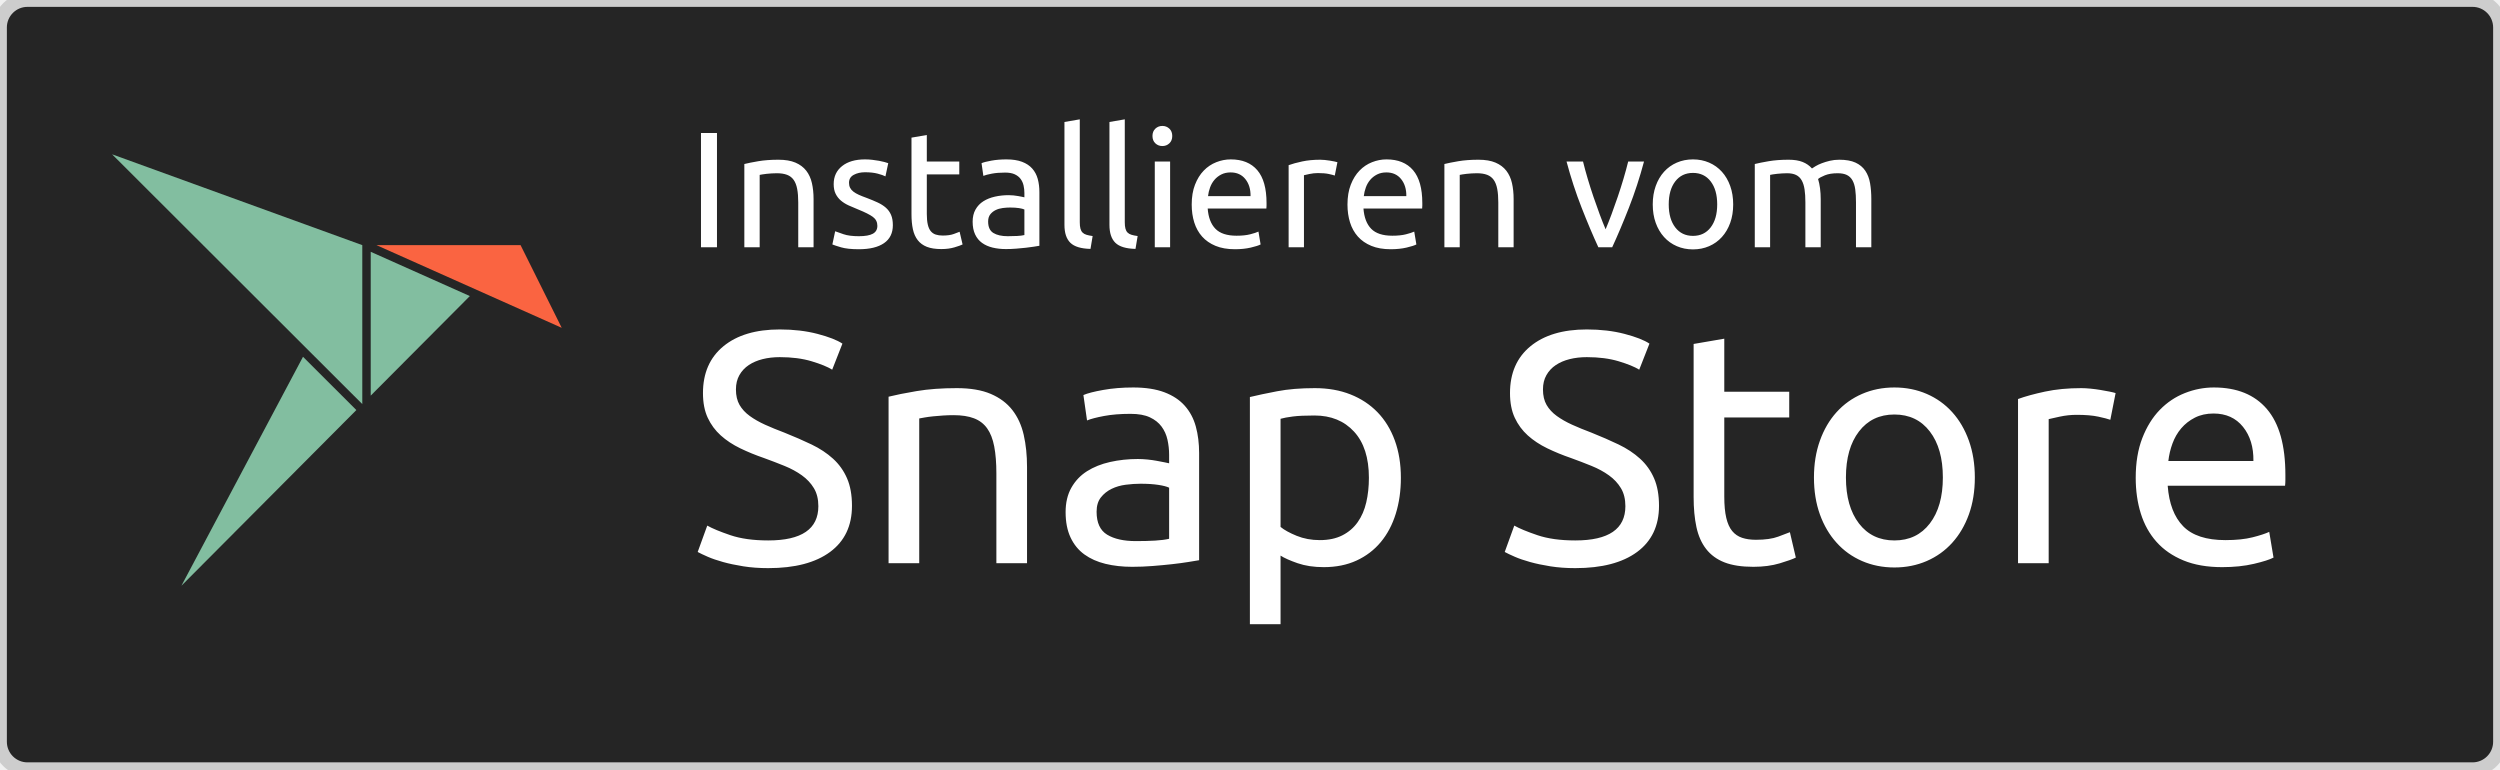
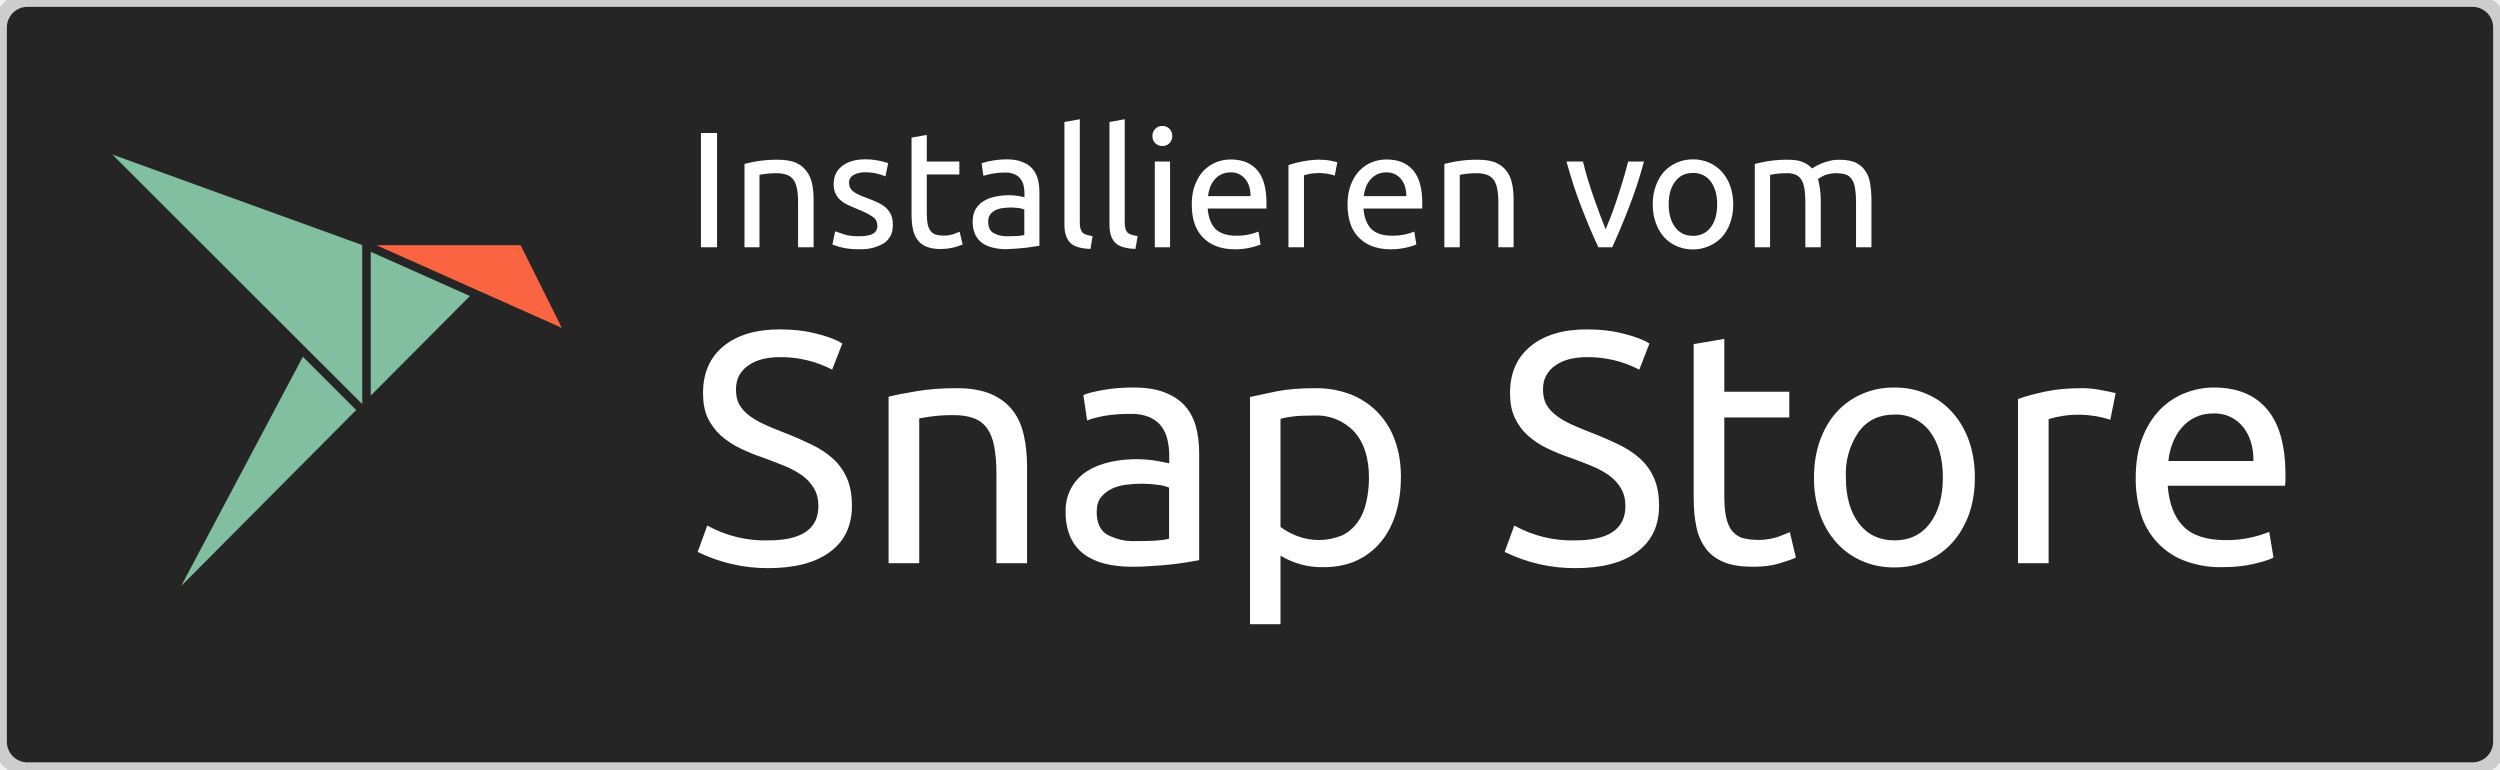
- <svg xmlns="http://www.w3.org/2000/svg" width="182px" height="56px" viewBox="0 0 182 56" version="1.1">
-   <g id="[DE]-snap-store-black-uneditable" stroke="none" stroke-width="1" fill="none" fill-rule="evenodd">
-     <rect id="Rectangle-path" stroke="#CDCDCD" fill="#252525" x="0" y="0" width="182" height="56" rx="2" />
-     <g id="logo" transform="translate(8, 11)" fill-rule="nonzero">
-       <path d="M18.988,17.802 L18.988,7.331 L26.205,10.553 L18.988,17.802 Z M5.208,31.641 L14.059,14.974 L17.942,18.852 L5.208,31.641 Z M0.16,0.233 L18.375,6.846 L18.375,18.417 L0.16,0.233 Z" id="body" fill="#82BEA0" />
-       <polygon id="head" fill="#FA6441" points="29.897 6.845 19.406 6.845 32.894 12.866" />
+ <svg xmlns="http://www.w3.org/2000/svg" width="182" height="56">
+   <g fill="none" fill-rule="evenodd">
+     <rect stroke="#CDCDCD" fill="#252525" width="182" height="56" rx="2" />
+     <g fill-rule="nonzero">
+       <path d="M26.99 28.8V18.33l7.22 3.22-7.22 7.25zM13.2 42.64l8.85-16.67 3.88 3.88-12.73 12.8zm-5.05-31.4l18.22 6.6v11.58L8.16 11.23z" fill="#82BEA0" />
+       <path fill="#FA6441" d="M37.9 17.85H27.4l13.5 6.02z" />
    </g>
-     <path d="M51.032,9.684 L52.196,9.684 L52.196,18 L51.032,18 L51.032,9.684 Z M54.188,11.94 C54.444,11.876 54.784,11.808 55.208,11.736 C55.632,11.664 56.12,11.628 56.672,11.628 C57.168,11.628 57.58,11.698 57.908,11.838 C58.236,11.978 58.498,12.174 58.694,12.426 C58.89,12.678 59.028,12.98 59.108,13.332 C59.188,13.684 59.228,14.072 59.228,14.496 L59.228,18 L58.112,18 L58.112,14.736 C58.112,14.352 58.086,14.024 58.034,13.752 C57.982,13.48 57.896,13.26 57.776,13.092 C57.656,12.924 57.496,12.802 57.296,12.726 C57.096,12.65 56.848,12.612 56.552,12.612 C56.432,12.612 56.308,12.616 56.18,12.624 C56.052,12.632 55.93,12.642 55.814,12.654 C55.698,12.666 55.594,12.68 55.502,12.696 C55.41,12.712 55.344,12.724 55.304,12.732 L55.304,18 L54.188,18 L54.188,11.94 Z M62.528,17.196 C62.984,17.196 63.322,17.136 63.542,17.016 C63.762,16.896 63.872,16.704 63.872,16.44 C63.872,16.168 63.764,15.952 63.548,15.792 C63.332,15.632 62.976,15.452 62.48,15.252 C62.24,15.156 62.01,15.058 61.79,14.958 C61.57,14.858 61.38,14.74 61.22,14.604 C61.06,14.468 60.932,14.304 60.836,14.112 C60.74,13.92 60.692,13.684 60.692,13.404 C60.692,12.852 60.896,12.414 61.304,12.09 C61.712,11.766 62.268,11.604 62.972,11.604 C63.148,11.604 63.324,11.614 63.5,11.634 C63.676,11.654 63.84,11.678 63.992,11.706 C64.144,11.734 64.278,11.764 64.394,11.796 C64.51,11.828 64.6,11.856 64.664,11.88 L64.46,12.84 C64.34,12.776 64.152,12.71 63.896,12.642 C63.64,12.574 63.332,12.54 62.972,12.54 C62.66,12.54 62.388,12.602 62.156,12.726 C61.924,12.85 61.808,13.044 61.808,13.308 C61.808,13.444 61.834,13.564 61.886,13.668 C61.938,13.772 62.018,13.866 62.126,13.95 C62.234,14.034 62.368,14.112 62.528,14.184 C62.688,14.256 62.88,14.332 63.104,14.412 C63.4,14.524 63.664,14.634 63.896,14.742 C64.128,14.85 64.326,14.976 64.49,15.12 C64.654,15.264 64.78,15.438 64.868,15.642 C64.956,15.846 65,16.096 65,16.392 C65,16.968 64.786,17.404 64.358,17.7 C63.93,17.996 63.32,18.144 62.528,18.144 C61.976,18.144 61.544,18.098 61.232,18.006 C60.92,17.914 60.708,17.844 60.596,17.796 L60.8,16.836 C60.928,16.884 61.132,16.956 61.412,17.052 C61.692,17.148 62.064,17.196 62.528,17.196 Z M67.472,11.76 L69.836,11.76 L69.836,12.696 L67.472,12.696 L67.472,15.576 C67.472,15.888 67.496,16.146 67.544,16.35 C67.592,16.554 67.664,16.714 67.76,16.83 C67.856,16.946 67.976,17.028 68.12,17.076 C68.264,17.124 68.432,17.148 68.624,17.148 C68.96,17.148 69.23,17.11 69.434,17.034 C69.638,16.958 69.78,16.904 69.86,16.872 L70.076,17.796 C69.964,17.852 69.768,17.922 69.488,18.006 C69.208,18.09 68.888,18.132 68.528,18.132 C68.104,18.132 67.754,18.078 67.478,17.97 C67.202,17.862 66.98,17.7 66.812,17.484 C66.644,17.268 66.526,17.002 66.458,16.686 C66.39,16.37 66.356,16.004 66.356,15.588 L66.356,10.02 L67.472,9.828 L67.472,11.76 Z M73.364,17.196 C73.628,17.196 73.862,17.19 74.066,17.178 C74.27,17.166 74.44,17.144 74.576,17.112 L74.576,15.252 C74.496,15.212 74.366,15.178 74.186,15.15 C74.006,15.122 73.788,15.108 73.532,15.108 C73.364,15.108 73.186,15.12 72.998,15.144 C72.81,15.168 72.638,15.218 72.482,15.294 C72.326,15.37 72.196,15.474 72.092,15.606 C71.988,15.738 71.936,15.912 71.936,16.128 C71.936,16.528 72.064,16.806 72.32,16.962 C72.576,17.118 72.924,17.196 73.364,17.196 Z M73.268,11.604 C73.716,11.604 74.094,11.662 74.402,11.778 C74.71,11.894 74.958,12.058 75.146,12.27 C75.334,12.482 75.468,12.734 75.548,13.026 C75.628,13.318 75.668,13.64 75.668,13.992 L75.668,17.892 C75.572,17.908 75.438,17.93 75.266,17.958 C75.094,17.986 74.9,18.012 74.684,18.036 C74.468,18.06 74.234,18.082 73.982,18.102 C73.73,18.122 73.48,18.132 73.232,18.132 C72.88,18.132 72.556,18.096 72.26,18.024 C71.964,17.952 71.708,17.838 71.492,17.682 C71.276,17.526 71.108,17.32 70.988,17.064 C70.868,16.808 70.808,16.5 70.808,16.14 C70.808,15.796 70.878,15.5 71.018,15.252 C71.158,15.004 71.348,14.804 71.588,14.652 C71.828,14.5 72.108,14.388 72.428,14.316 C72.748,14.244 73.084,14.208 73.436,14.208 C73.548,14.208 73.664,14.214 73.784,14.226 C73.904,14.238 74.018,14.254 74.126,14.274 C74.234,14.294 74.328,14.312 74.408,14.328 C74.488,14.344 74.544,14.356 74.576,14.364 L74.576,14.052 C74.576,13.868 74.556,13.686 74.516,13.506 C74.476,13.326 74.404,13.166 74.3,13.026 C74.196,12.886 74.054,12.774 73.874,12.69 C73.694,12.606 73.46,12.564 73.172,12.564 C72.804,12.564 72.482,12.59 72.206,12.642 C71.93,12.694 71.724,12.748 71.588,12.804 L71.456,11.88 C71.6,11.816 71.84,11.754 72.176,11.694 C72.512,11.634 72.876,11.604 73.268,11.604 Z M79.388,18.12 C78.7,18.104 78.212,17.956 77.924,17.676 C77.636,17.396 77.492,16.96 77.492,16.368 L77.492,8.88 L78.608,8.688 L78.608,16.188 C78.608,16.372 78.624,16.524 78.656,16.644 C78.688,16.764 78.74,16.86 78.812,16.932 C78.884,17.004 78.98,17.058 79.1,17.094 C79.22,17.13 79.368,17.16 79.544,17.184 L79.388,18.12 Z M82.664,18.12 C81.976,18.104 81.488,17.956 81.2,17.676 C80.912,17.396 80.768,16.96 80.768,16.368 L80.768,8.88 L81.884,8.688 L81.884,16.188 C81.884,16.372 81.9,16.524 81.932,16.644 C81.964,16.764 82.016,16.86 82.088,16.932 C82.16,17.004 82.256,17.058 82.376,17.094 C82.496,17.13 82.644,17.16 82.82,17.184 L82.664,18.12 Z M85.184,18 L84.068,18 L84.068,11.76 L85.184,11.76 L85.184,18 Z M84.62,10.632 C84.42,10.632 84.25,10.566 84.11,10.434 C83.97,10.302 83.9,10.124 83.9,9.9 C83.9,9.676 83.97,9.498 84.11,9.366 C84.25,9.234 84.42,9.168 84.62,9.168 C84.82,9.168 84.99,9.234 85.13,9.366 C85.27,9.498 85.34,9.676 85.34,9.9 C85.34,10.124 85.27,10.302 85.13,10.434 C84.99,10.566 84.82,10.632 84.62,10.632 Z M86.756,14.892 C86.756,14.34 86.836,13.858 86.996,13.446 C87.156,13.034 87.368,12.692 87.632,12.42 C87.896,12.148 88.2,11.944 88.544,11.808 C88.888,11.672 89.24,11.604 89.6,11.604 C90.44,11.604 91.084,11.866 91.532,12.39 C91.98,12.914 92.204,13.712 92.204,14.784 L92.204,14.97 C92.204,15.046 92.2,15.116 92.192,15.18 L87.92,15.18 C87.968,15.828 88.156,16.32 88.484,16.656 C88.812,16.992 89.324,17.16 90.02,17.16 C90.412,17.16 90.742,17.126 91.01,17.058 C91.278,16.99 91.48,16.924 91.616,16.86 L91.772,17.796 C91.636,17.868 91.398,17.944 91.058,18.024 C90.718,18.104 90.332,18.144 89.9,18.144 C89.356,18.144 88.886,18.062 88.49,17.898 C88.094,17.734 87.768,17.508 87.512,17.22 C87.256,16.932 87.066,16.59 86.942,16.194 C86.818,15.798 86.756,15.364 86.756,14.892 Z M91.04,14.28 C91.048,13.776 90.922,13.362 90.662,13.038 C90.402,12.714 90.044,12.552 89.588,12.552 C89.332,12.552 89.106,12.602 88.91,12.702 C88.714,12.802 88.548,12.932 88.412,13.092 C88.276,13.252 88.17,13.436 88.094,13.644 C88.018,13.852 87.968,14.064 87.944,14.28 L91.04,14.28 Z M96.116,11.628 C96.212,11.628 96.322,11.634 96.446,11.646 C96.57,11.658 96.692,11.674 96.812,11.694 C96.932,11.714 97.042,11.734 97.142,11.754 C97.242,11.774 97.316,11.792 97.364,11.808 L97.172,12.78 C97.084,12.748 96.938,12.71 96.734,12.666 C96.53,12.622 96.268,12.6 95.948,12.6 C95.74,12.6 95.534,12.622 95.33,12.666 C95.126,12.71 94.992,12.74 94.928,12.756 L94.928,18 L93.812,18 L93.812,12.024 C94.076,11.928 94.404,11.838 94.796,11.754 C95.188,11.67 95.628,11.628 96.116,11.628 Z M98.096,14.892 C98.096,14.34 98.176,13.858 98.336,13.446 C98.496,13.034 98.708,12.692 98.972,12.42 C99.236,12.148 99.54,11.944 99.884,11.808 C100.228,11.672 100.58,11.604 100.94,11.604 C101.78,11.604 102.424,11.866 102.872,12.39 C103.32,12.914 103.544,13.712 103.544,14.784 L103.544,14.97 C103.544,15.046 103.54,15.116 103.532,15.18 L99.26,15.18 C99.308,15.828 99.496,16.32 99.824,16.656 C100.152,16.992 100.664,17.16 101.36,17.16 C101.752,17.16 102.082,17.126 102.35,17.058 C102.618,16.99 102.82,16.924 102.956,16.86 L103.112,17.796 C102.976,17.868 102.738,17.944 102.398,18.024 C102.058,18.104 101.672,18.144 101.24,18.144 C100.696,18.144 100.226,18.062 99.83,17.898 C99.434,17.734 99.108,17.508 98.852,17.22 C98.596,16.932 98.406,16.59 98.282,16.194 C98.158,15.798 98.096,15.364 98.096,14.892 Z M102.38,14.28 C102.388,13.776 102.262,13.362 102.002,13.038 C101.742,12.714 101.384,12.552 100.928,12.552 C100.672,12.552 100.446,12.602 100.25,12.702 C100.054,12.802 99.888,12.932 99.752,13.092 C99.616,13.252 99.51,13.436 99.434,13.644 C99.358,13.852 99.308,14.064 99.284,14.28 L102.38,14.28 Z M105.152,11.94 C105.408,11.876 105.748,11.808 106.172,11.736 C106.596,11.664 107.084,11.628 107.636,11.628 C108.132,11.628 108.544,11.698 108.872,11.838 C109.2,11.978 109.462,12.174 109.658,12.426 C109.854,12.678 109.992,12.98 110.072,13.332 C110.152,13.684 110.192,14.072 110.192,14.496 L110.192,18 L109.076,18 L109.076,14.736 C109.076,14.352 109.05,14.024 108.998,13.752 C108.946,13.48 108.86,13.26 108.74,13.092 C108.62,12.924 108.46,12.802 108.26,12.726 C108.06,12.65 107.812,12.612 107.516,12.612 C107.396,12.612 107.272,12.616 107.144,12.624 C107.016,12.632 106.894,12.642 106.778,12.654 C106.662,12.666 106.558,12.68 106.466,12.696 C106.374,12.712 106.308,12.724 106.268,12.732 L106.268,18 L105.152,18 L105.152,11.94 Z M119.684,11.76 C119.372,12.928 119.006,14.048 118.586,15.12 C118.166,16.192 117.76,17.152 117.368,18 L116.36,18 C115.968,17.152 115.562,16.192 115.142,15.12 C114.722,14.048 114.356,12.928 114.044,11.76 L115.244,11.76 C115.34,12.152 115.454,12.57 115.586,13.014 C115.718,13.458 115.858,13.898 116.006,14.334 C116.154,14.77 116.304,15.192 116.456,15.6 C116.608,16.008 116.752,16.372 116.888,16.692 C117.024,16.372 117.168,16.008 117.32,15.6 C117.472,15.192 117.622,14.77 117.77,14.334 C117.918,13.898 118.058,13.458 118.19,13.014 C118.322,12.57 118.436,12.152 118.532,11.76 L119.684,11.76 Z M126.176,14.88 C126.176,15.376 126.104,15.824 125.96,16.224 C125.816,16.624 125.614,16.968 125.354,17.256 C125.094,17.544 124.784,17.766 124.424,17.922 C124.064,18.078 123.672,18.156 123.248,18.156 C122.824,18.156 122.432,18.078 122.072,17.922 C121.712,17.766 121.402,17.544 121.142,17.256 C120.882,16.968 120.68,16.624 120.536,16.224 C120.392,15.824 120.32,15.376 120.32,14.88 C120.32,14.392 120.392,13.946 120.536,13.542 C120.68,13.138 120.882,12.792 121.142,12.504 C121.402,12.216 121.712,11.994 122.072,11.838 C122.432,11.682 122.824,11.604 123.248,11.604 C123.672,11.604 124.064,11.682 124.424,11.838 C124.784,11.994 125.094,12.216 125.354,12.504 C125.614,12.792 125.816,13.138 125.96,13.542 C126.104,13.946 126.176,14.392 126.176,14.88 Z M125.012,14.88 C125.012,14.176 124.854,13.618 124.538,13.206 C124.222,12.794 123.792,12.588 123.248,12.588 C122.704,12.588 122.274,12.794 121.958,13.206 C121.642,13.618 121.484,14.176 121.484,14.88 C121.484,15.584 121.642,16.142 121.958,16.554 C122.274,16.966 122.704,17.172 123.248,17.172 C123.792,17.172 124.222,16.966 124.538,16.554 C124.854,16.142 125.012,15.584 125.012,14.88 Z M127.748,11.94 C128.004,11.876 128.342,11.808 128.762,11.736 C129.182,11.664 129.668,11.628 130.22,11.628 C130.62,11.628 130.956,11.682 131.228,11.79 C131.5,11.898 131.728,12.056 131.912,12.264 C131.968,12.224 132.056,12.168 132.176,12.096 C132.296,12.024 132.444,11.954 132.62,11.886 C132.796,11.818 132.992,11.758 133.208,11.706 C133.424,11.654 133.656,11.628 133.904,11.628 C134.384,11.628 134.776,11.698 135.08,11.838 C135.384,11.978 135.622,12.176 135.794,12.432 C135.966,12.688 136.082,12.992 136.142,13.344 C136.202,13.696 136.232,14.08 136.232,14.496 L136.232,18 L135.116,18 L135.116,14.736 C135.116,14.368 135.098,14.052 135.062,13.788 C135.026,13.524 134.958,13.304 134.858,13.128 C134.758,12.952 134.622,12.822 134.45,12.738 C134.278,12.654 134.056,12.612 133.784,12.612 C133.408,12.612 133.098,12.662 132.854,12.762 C132.61,12.862 132.444,12.952 132.356,13.032 C132.42,13.24 132.468,13.468 132.5,13.716 C132.532,13.964 132.548,14.224 132.548,14.496 L132.548,18 L131.432,18 L131.432,14.736 C131.432,14.368 131.412,14.052 131.372,13.788 C131.332,13.524 131.262,13.304 131.162,13.128 C131.062,12.952 130.926,12.822 130.754,12.738 C130.582,12.654 130.364,12.612 130.1,12.612 C129.988,12.612 129.868,12.616 129.74,12.624 C129.612,12.632 129.49,12.642 129.374,12.654 C129.258,12.666 129.152,12.68 129.056,12.696 C128.96,12.712 128.896,12.724 128.864,12.732 L128.864,18 L127.748,18 L127.748,11.94 Z" id="Get-it-from-the" fill="#FFFFFF" />
-     <path d="M55.928,39.344 C58.36,39.344 59.576,38.512 59.576,36.848 C59.576,36.336 59.468,35.9 59.252,35.54 C59.036,35.18 58.744,34.868 58.376,34.604 C58.008,34.34 57.588,34.112 57.116,33.92 C56.644,33.728 56.144,33.536 55.616,33.344 C55.008,33.136 54.432,32.9 53.888,32.636 C53.344,32.372 52.872,32.06 52.472,31.7 C52.072,31.34 51.756,30.912 51.524,30.416 C51.292,29.92 51.176,29.32 51.176,28.616 C51.176,27.16 51.672,26.024 52.664,25.208 C53.656,24.392 55.024,23.984 56.768,23.984 C57.776,23.984 58.692,24.092 59.516,24.308 C60.34,24.524 60.944,24.76 61.328,25.016 L60.584,26.912 C60.248,26.704 59.748,26.5 59.084,26.3 C58.42,26.1 57.648,26 56.768,26 C56.32,26 55.904,26.048 55.52,26.144 C55.136,26.24 54.8,26.384 54.512,26.576 C54.224,26.768 53.996,27.012 53.828,27.308 C53.66,27.604 53.576,27.952 53.576,28.352 C53.576,28.8 53.664,29.176 53.84,29.48 C54.016,29.784 54.264,30.052 54.584,30.284 C54.904,30.516 55.276,30.728 55.7,30.92 C56.124,31.112 56.592,31.304 57.104,31.496 C57.824,31.784 58.484,32.072 59.084,32.36 C59.684,32.648 60.204,32.992 60.644,33.392 C61.084,33.792 61.424,34.268 61.664,34.82 C61.904,35.372 62.024,36.04 62.024,36.824 C62.024,38.28 61.492,39.4 60.428,40.184 C59.364,40.968 57.864,41.36 55.928,41.36 C55.272,41.36 54.668,41.316 54.116,41.228 C53.564,41.14 53.072,41.036 52.64,40.916 C52.208,40.796 51.836,40.668 51.524,40.532 C51.212,40.396 50.968,40.28 50.792,40.184 L51.488,38.264 C51.856,38.472 52.416,38.704 53.168,38.96 C53.92,39.216 54.84,39.344 55.928,39.344 Z M64.688,28.88 C65.2,28.752 65.88,28.616 66.728,28.472 C67.576,28.328 68.552,28.256 69.656,28.256 C70.648,28.256 71.472,28.396 72.128,28.676 C72.784,28.956 73.308,29.348 73.7,29.852 C74.092,30.356 74.368,30.96 74.528,31.664 C74.688,32.368 74.768,33.144 74.768,33.992 L74.768,41 L72.536,41 L72.536,34.472 C72.536,33.704 72.484,33.048 72.38,32.504 C72.276,31.96 72.104,31.52 71.864,31.184 C71.624,30.848 71.304,30.604 70.904,30.452 C70.504,30.3 70.008,30.224 69.416,30.224 C69.176,30.224 68.928,30.232 68.672,30.248 C68.416,30.264 68.172,30.284 67.94,30.308 C67.708,30.332 67.5,30.36 67.316,30.392 C67.132,30.424 67,30.448 66.92,30.464 L66.92,41 L64.688,41 L64.688,28.88 Z M82.688,39.392 C83.216,39.392 83.684,39.38 84.092,39.356 C84.5,39.332 84.84,39.288 85.112,39.224 L85.112,35.504 C84.952,35.424 84.692,35.356 84.332,35.3 C83.972,35.244 83.536,35.216 83.024,35.216 C82.688,35.216 82.332,35.24 81.956,35.288 C81.58,35.336 81.236,35.436 80.924,35.588 C80.612,35.74 80.352,35.948 80.144,36.212 C79.936,36.476 79.832,36.824 79.832,37.256 C79.832,38.056 80.088,38.612 80.6,38.924 C81.112,39.236 81.808,39.392 82.688,39.392 Z M82.496,28.208 C83.392,28.208 84.148,28.324 84.764,28.556 C85.38,28.788 85.876,29.116 86.252,29.54 C86.628,29.964 86.896,30.468 87.056,31.052 C87.216,31.636 87.296,32.28 87.296,32.984 L87.296,40.784 C87.104,40.816 86.836,40.86 86.492,40.916 C86.148,40.972 85.76,41.024 85.328,41.072 C84.896,41.12 84.428,41.164 83.924,41.204 C83.42,41.244 82.92,41.264 82.424,41.264 C81.72,41.264 81.072,41.192 80.48,41.048 C79.888,40.904 79.376,40.676 78.944,40.364 C78.512,40.052 78.176,39.64 77.936,39.128 C77.696,38.616 77.576,38 77.576,37.28 C77.576,36.592 77.716,36 77.996,35.504 C78.276,35.008 78.656,34.608 79.136,34.304 C79.616,34 80.176,33.776 80.816,33.632 C81.456,33.488 82.128,33.416 82.832,33.416 C83.056,33.416 83.288,33.428 83.528,33.452 C83.768,33.476 83.996,33.508 84.212,33.548 C84.428,33.588 84.616,33.624 84.776,33.656 C84.936,33.688 85.048,33.712 85.112,33.728 L85.112,33.104 C85.112,32.736 85.072,32.372 84.992,32.012 C84.912,31.652 84.768,31.332 84.56,31.052 C84.352,30.772 84.068,30.548 83.708,30.38 C83.348,30.212 82.88,30.128 82.304,30.128 C81.568,30.128 80.924,30.18 80.372,30.284 C79.82,30.388 79.408,30.496 79.136,30.608 L78.872,28.76 C79.16,28.632 79.64,28.508 80.312,28.388 C80.984,28.268 81.712,28.208 82.496,28.208 Z M99.656,34.784 C99.656,33.328 99.296,32.208 98.576,31.424 C97.856,30.64 96.896,30.248 95.696,30.248 C95.024,30.248 94.5,30.272 94.124,30.32 C93.748,30.368 93.448,30.424 93.224,30.488 L93.224,38.36 C93.496,38.584 93.888,38.8 94.4,39.008 C94.912,39.216 95.472,39.32 96.08,39.32 C96.72,39.32 97.268,39.204 97.724,38.972 C98.18,38.74 98.552,38.42 98.84,38.012 C99.128,37.604 99.336,37.124 99.464,36.572 C99.592,36.02 99.656,35.424 99.656,34.784 Z M101.984,34.784 C101.984,35.728 101.86,36.6 101.612,37.4 C101.364,38.2 101,38.888 100.52,39.464 C100.04,40.04 99.452,40.488 98.756,40.808 C98.06,41.128 97.264,41.288 96.368,41.288 C95.648,41.288 95.012,41.192 94.46,41 C93.908,40.808 93.496,40.624 93.224,40.448 L93.224,45.44 L90.992,45.44 L90.992,28.904 C91.52,28.776 92.18,28.636 92.972,28.484 C93.764,28.332 94.68,28.256 95.72,28.256 C96.68,28.256 97.544,28.408 98.312,28.712 C99.08,29.016 99.736,29.448 100.28,30.008 C100.824,30.568 101.244,31.252 101.54,32.06 C101.836,32.868 101.984,33.776 101.984,34.784 Z M114.68,39.344 C117.112,39.344 118.328,38.512 118.328,36.848 C118.328,36.336 118.22,35.9 118.004,35.54 C117.788,35.18 117.496,34.868 117.128,34.604 C116.76,34.34 116.34,34.112 115.868,33.92 C115.396,33.728 114.896,33.536 114.368,33.344 C113.76,33.136 113.184,32.9 112.64,32.636 C112.096,32.372 111.624,32.06 111.224,31.7 C110.824,31.34 110.508,30.912 110.276,30.416 C110.044,29.92 109.928,29.32 109.928,28.616 C109.928,27.16 110.424,26.024 111.416,25.208 C112.408,24.392 113.776,23.984 115.52,23.984 C116.528,23.984 117.444,24.092 118.268,24.308 C119.092,24.524 119.696,24.76 120.08,25.016 L119.336,26.912 C119,26.704 118.5,26.5 117.836,26.3 C117.172,26.1 116.4,26 115.52,26 C115.072,26 114.656,26.048 114.272,26.144 C113.888,26.24 113.552,26.384 113.264,26.576 C112.976,26.768 112.748,27.012 112.58,27.308 C112.412,27.604 112.328,27.952 112.328,28.352 C112.328,28.8 112.416,29.176 112.592,29.48 C112.768,29.784 113.016,30.052 113.336,30.284 C113.656,30.516 114.028,30.728 114.452,30.92 C114.876,31.112 115.344,31.304 115.856,31.496 C116.576,31.784 117.236,32.072 117.836,32.36 C118.436,32.648 118.956,32.992 119.396,33.392 C119.836,33.792 120.176,34.268 120.416,34.82 C120.656,35.372 120.776,36.04 120.776,36.824 C120.776,38.28 120.244,39.4 119.18,40.184 C118.116,40.968 116.616,41.36 114.68,41.36 C114.024,41.36 113.42,41.316 112.868,41.228 C112.316,41.14 111.824,41.036 111.392,40.916 C110.96,40.796 110.588,40.668 110.276,40.532 C109.964,40.396 109.72,40.28 109.544,40.184 L110.24,38.264 C110.608,38.472 111.168,38.704 111.92,38.96 C112.672,39.216 113.592,39.344 114.68,39.344 Z M125.528,28.52 L130.256,28.52 L130.256,30.392 L125.528,30.392 L125.528,36.152 C125.528,36.776 125.576,37.292 125.672,37.7 C125.768,38.108 125.912,38.428 126.104,38.66 C126.296,38.892 126.536,39.056 126.824,39.152 C127.112,39.248 127.448,39.296 127.832,39.296 C128.504,39.296 129.044,39.22 129.452,39.068 C129.86,38.916 130.144,38.808 130.304,38.744 L130.736,40.592 C130.512,40.704 130.12,40.844 129.56,41.012 C129,41.18 128.36,41.264 127.64,41.264 C126.792,41.264 126.092,41.156 125.54,40.94 C124.988,40.724 124.544,40.4 124.208,39.968 C123.872,39.536 123.636,39.004 123.5,38.372 C123.364,37.74 123.296,37.008 123.296,36.176 L123.296,25.04 L125.528,24.656 L125.528,28.52 Z M143.768,34.76 C143.768,35.752 143.624,36.648 143.336,37.448 C143.048,38.248 142.644,38.936 142.124,39.512 C141.604,40.088 140.984,40.532 140.264,40.844 C139.544,41.156 138.76,41.312 137.912,41.312 C137.064,41.312 136.28,41.156 135.56,40.844 C134.84,40.532 134.22,40.088 133.7,39.512 C133.18,38.936 132.776,38.248 132.488,37.448 C132.2,36.648 132.056,35.752 132.056,34.76 C132.056,33.784 132.2,32.892 132.488,32.084 C132.776,31.276 133.18,30.584 133.7,30.008 C134.22,29.432 134.84,28.988 135.56,28.676 C136.28,28.364 137.064,28.208 137.912,28.208 C138.76,28.208 139.544,28.364 140.264,28.676 C140.984,28.988 141.604,29.432 142.124,30.008 C142.644,30.584 143.048,31.276 143.336,32.084 C143.624,32.892 143.768,33.784 143.768,34.76 Z M141.44,34.76 C141.44,33.352 141.124,32.236 140.492,31.412 C139.86,30.588 139,30.176 137.912,30.176 C136.824,30.176 135.964,30.588 135.332,31.412 C134.7,32.236 134.384,33.352 134.384,34.76 C134.384,36.168 134.7,37.284 135.332,38.108 C135.964,38.932 136.824,39.344 137.912,39.344 C139,39.344 139.86,38.932 140.492,38.108 C141.124,37.284 141.44,36.168 141.44,34.76 Z M151.52,28.256 C151.712,28.256 151.932,28.268 152.18,28.292 C152.428,28.316 152.672,28.348 152.912,28.388 C153.152,28.428 153.372,28.468 153.572,28.508 C153.772,28.548 153.92,28.584 154.016,28.616 L153.632,30.56 C153.456,30.496 153.164,30.42 152.756,30.332 C152.348,30.244 151.824,30.2 151.184,30.2 C150.768,30.2 150.356,30.244 149.948,30.332 C149.54,30.42 149.272,30.48 149.144,30.512 L149.144,41 L146.912,41 L146.912,29.048 C147.44,28.856 148.096,28.676 148.88,28.508 C149.664,28.34 150.544,28.256 151.52,28.256 Z M155.48,34.784 C155.48,33.68 155.64,32.716 155.96,31.892 C156.28,31.068 156.704,30.384 157.232,29.84 C157.76,29.296 158.368,28.888 159.056,28.616 C159.744,28.344 160.448,28.208 161.168,28.208 C162.848,28.208 164.136,28.732 165.032,29.78 C165.928,30.828 166.376,32.424 166.376,34.568 L166.376,34.94 C166.376,35.092 166.368,35.232 166.352,35.36 L157.808,35.36 C157.904,36.656 158.28,37.64 158.936,38.312 C159.592,38.984 160.616,39.32 162.008,39.32 C162.792,39.32 163.452,39.252 163.988,39.116 C164.524,38.98 164.928,38.848 165.2,38.72 L165.512,40.592 C165.24,40.736 164.764,40.888 164.084,41.048 C163.404,41.208 162.632,41.288 161.768,41.288 C160.68,41.288 159.74,41.124 158.948,40.796 C158.156,40.468 157.504,40.016 156.992,39.44 C156.48,38.864 156.1,38.18 155.852,37.388 C155.604,36.596 155.48,35.728 155.48,34.784 Z M164.048,33.56 C164.064,32.552 163.812,31.724 163.292,31.076 C162.772,30.428 162.056,30.104 161.144,30.104 C160.632,30.104 160.18,30.204 159.788,30.404 C159.396,30.604 159.064,30.864 158.792,31.184 C158.52,31.504 158.308,31.872 158.156,32.288 C158.004,32.704 157.904,33.128 157.856,33.56 L164.048,33.56 Z" id="Snap-Store" fill="#FFFFFF" />
+     <path d="M51.03 9.68h1.17V18h-1.17V9.68zm3.16 2.26a8.82 8.82 0 012.48-.31c.5 0 .91.07 1.24.2.33.15.59.34.78.6.2.25.34.55.42.9.08.35.12.74.12 1.17V18H58.1v-3.26c0-.39-.02-.72-.08-.99-.05-.27-.13-.49-.25-.66a1.02 1.02 0 00-.48-.36 2.1 2.1 0 00-.75-.12 5.97 5.97 0 00-1.25.12V18H54.2v-6.06zm8.34 5.26c.45 0 .8-.06 1.01-.18a.6.6 0 00.33-.58c0-.27-.1-.49-.32-.65a5.14 5.14 0 00-1.07-.54l-.69-.3c-.22-.1-.41-.21-.57-.35-.16-.13-.29-.3-.38-.49-.1-.19-.15-.43-.15-.7 0-.56.2-1 .61-1.32.41-.32.97-.49 1.67-.49a4.67 4.67 0 011.02.1 4.79 4.79 0 01.67.18l-.2.96a3.64 3.64 0 00-1.49-.3c-.31 0-.58.06-.81.19a.62.62 0 00-.35.58c0 .13.02.25.08.36.05.1.13.2.24.28.1.08.24.16.4.23.16.08.35.15.57.23.3.11.56.22.8.33.23.11.43.24.59.38.16.14.29.32.38.52.09.2.13.46.13.75 0 .58-.21 1.01-.64 1.31a3.2 3.2 0 01-1.83.44 4.78 4.78 0 01-1.93-.34l.2-.96.61.21c.28.1.65.15 1.12.15zm4.94-5.44h2.37v.94h-2.37v2.88c0 .3.03.57.07.77.05.2.12.36.22.48s.22.2.36.25a2.37 2.37 0 001.31-.04l.43-.17.22.93a4.14 4.14 0 01-1.55.33c-.43 0-.78-.05-1.05-.16-.28-.1-.5-.27-.67-.49a1.95 1.95 0 01-.35-.8c-.07-.31-.1-.68-.1-1.1v-5.56l1.11-.2v1.94zm5.9 5.44l.7-.02c.2-.01.37-.04.5-.07v-1.86a1.43 1.43 0 00-.38-.1 4.34 4.34 0 00-1.2 0c-.18.02-.35.07-.5.14a1.1 1.1 0 00-.4.32c-.1.13-.15.3-.15.52 0 .4.12.68.38.83a2 2 0 001.04.24zm-.1-5.6c.45 0 .82.06 1.13.18.31.11.56.28.75.49.18.21.32.46.4.76.08.29.12.61.12.96v3.9a115 115 0 01-.99.15 22.5 22.5 0 01-1.45.1c-.35 0-.67-.04-.97-.12-.3-.07-.55-.18-.77-.34a1.57 1.57 0 01-.5-.62 2.16 2.16 0 01-.18-.92c0-.34.07-.64.2-.89.15-.25.34-.45.58-.6.24-.15.52-.26.84-.33a4.58 4.58 0 012.15.04v-.3c0-.2-.02-.37-.06-.55a1.25 1.25 0 00-.22-.48 1.1 1.1 0 00-.43-.34 1.67 1.67 0 00-.7-.13 5.27 5.27 0 00-1.58.24l-.13-.92a6.22 6.22 0 011.81-.28zm6.12 6.52c-.69-.02-1.18-.16-1.47-.44-.28-.28-.43-.72-.43-1.31V8.88l1.12-.2v7.5c0 .2.01.34.05.46.03.12.08.22.15.3.07.06.17.12.29.15.12.04.27.07.44.1l-.15.93zm3.27 0c-.68-.02-1.17-.16-1.46-.44-.29-.28-.43-.72-.43-1.31V8.88l1.11-.2v7.5c0 .2.02.34.05.46.03.12.09.22.16.3.07.06.17.12.29.15.12.04.26.07.44.1l-.16.93zm2.52-.12h-1.11v-6.24h1.11V18zm-.56-7.37a.7.7 0 01-.72-.73.7.7 0 01.72-.73.7.7 0 01.72.73.7.7 0 01-.72.73zm2.14 4.26c0-.55.08-1.03.24-1.44.16-.42.37-.76.63-1.03.27-.27.57-.48.91-.61.35-.14.7-.2 1.06-.2.84 0 1.48.26 1.93.78.45.52.67 1.32.67 2.4v.39h-4.28c.05.65.24 1.14.56 1.48.33.33.84.5 1.54.5a4.1 4.1 0 001.6-.3l.15.94a5.08 5.08 0 01-1.87.35c-.54 0-1.01-.09-1.41-.25a2.63 2.63 0 01-1.55-1.7c-.12-.4-.18-.84-.18-1.3zm4.28-.61c0-.5-.12-.92-.38-1.24a1.3 1.3 0 00-1.07-.49 1.47 1.47 0 00-1.18.54 1.8 1.8 0 00-.32.55c-.07.21-.12.42-.15.64h3.1zm5.08-2.65a3.47 3.47 0 01.7.06 10.46 10.46 0 01.54.12l-.19.97a3.74 3.74 0 00-2.24-.02V18H93.8v-5.98a7.59 7.59 0 012.3-.4zm1.98 3.26c0-.55.08-1.03.24-1.44.16-.42.37-.76.63-1.03.27-.27.57-.48.91-.61.35-.14.7-.2 1.06-.2.84 0 1.48.26 1.93.78.45.52.67 1.32.67 2.4v.39h-4.28c.05.65.24 1.14.56 1.48.33.33.84.5 1.54.5a4.1 4.1 0 001.6-.3l.15.94a5.08 5.08 0 01-1.87.35c-.54 0-1.01-.09-1.41-.25a2.63 2.63 0 01-1.55-1.7c-.12-.4-.18-.84-.18-1.3zm4.28-.61c0-.5-.12-.92-.38-1.24a1.3 1.3 0 00-1.07-.49 1.47 1.47 0 00-1.18.54 1.8 1.8 0 00-.32.55c-.07.21-.12.42-.15.64h3.1zm2.77-2.34a8.82 8.82 0 012.48-.31c.5 0 .91.07 1.24.2.33.15.6.34.79.6.2.25.33.55.41.9.08.35.12.74.12 1.17V18h-1.11v-3.26c0-.39-.03-.72-.08-.99s-.14-.49-.26-.66a1.02 1.02 0 00-.48-.36 2.1 2.1 0 00-.74-.12 5.97 5.97 0 00-1.25.12V18h-1.12v-6.06zm14.53-.18a31.46 31.46 0 01-1.1 3.36 52.9 52.9 0 01-1.21 2.88h-1.01c-.4-.85-.8-1.8-1.22-2.88-.42-1.07-.78-2.2-1.1-3.36h1.2a26.73 26.73 0 00.77 2.57 45.77 45.77 0 00.88 2.36 26.2 26.2 0 00.88-2.36 36.2 36.2 0 00.76-2.57h1.15zm6.5 3.12c0 .5-.08.94-.22 1.34-.14.4-.35.75-.6 1.04a2.93 2.93 0 01-2.1.9c-.44 0-.83-.08-1.19-.24a2.67 2.67 0 01-.93-.66 3.07 3.07 0 01-.6-1.04c-.15-.4-.22-.84-.22-1.34 0-.49.07-.93.22-1.34.14-.4.34-.75.6-1.04.26-.28.57-.5.93-.66.36-.16.75-.24 1.18-.24.42 0 .81.08 1.17.24.36.15.67.38.93.66.26.3.47.64.61 1.04s.22.85.22 1.34zm-1.17 0c0-.7-.16-1.26-.47-1.67a1.54 1.54 0 00-1.3-.62c-.54 0-.97.2-1.28.62-.32.4-.48.97-.48 1.67s.16 1.26.48 1.67c.31.42.74.62 1.29.62.54 0 .97-.2 1.29-.62.31-.4.47-.97.47-1.67zm2.74-2.94a8.71 8.71 0 012.47-.31c.4 0 .74.05 1 .16.28.1.5.27.7.47a4.3 4.3 0 01.7-.37c.18-.07.37-.13.59-.18.21-.06.45-.08.7-.08.47 0 .87.07 1.17.2.3.15.54.35.71.6.18.26.3.56.35.91.06.36.1.74.1 1.16V18h-1.12v-3.26c0-.37-.02-.69-.06-.95-.03-.27-.1-.49-.2-.66a.93.93 0 00-.41-.4 2.47 2.47 0 00-1.6.02c-.24.11-.4.2-.5.28a6.1 6.1 0 01.2 1.46V18h-1.12v-3.26c0-.37-.02-.69-.06-.95a1.91 1.91 0 00-.2-.66.93.93 0 00-.42-.4 1.49 1.49 0 00-.65-.12 5.79 5.79 0 00-1.24.12V18h-1.11v-6.06zM55.93 39.34c2.43 0 3.65-.83 3.65-2.5 0-.5-.11-.94-.33-1.3-.21-.36-.5-.67-.87-.94-.37-.26-.8-.49-1.26-.68-.48-.2-.98-.38-1.5-.58-.61-.2-1.19-.44-1.73-.7a6.05 6.05 0 01-1.42-.94c-.4-.36-.71-.79-.95-1.28-.23-.5-.34-1.1-.34-1.8 0-1.46.5-2.6 1.48-3.41 1-.82 2.36-1.23 4.1-1.23 1.02 0 1.93.11 2.76.33.82.21 1.42.45 1.8.7l-.74 1.9a8.05 8.05 0 00-3.82-.91c-.44 0-.86.05-1.24.14-.38.1-.72.24-1 .44-.3.19-.52.43-.7.73-.16.3-.24.64-.24 1.04 0 .45.08.83.26 1.13.18.3.42.57.74.8.32.24.7.45 1.12.64.42.2.9.38 1.4.58.72.28 1.38.57 1.98.86.6.29 1.12.63 1.56 1.03.44.4.78.88 1.02 1.43.24.55.36 1.22.36 2 0 1.46-.53 2.58-1.6 3.36-1.06.79-2.56 1.18-4.5 1.18a11.54 11.54 0 01-5.13-1.18l.7-1.92a8.63 8.63 0 004.44 1.08zm8.76-10.46c.51-.13 1.19-.26 2.04-.4.85-.15 1.82-.22 2.93-.22.99 0 1.81.14 2.47.42.65.28 1.18.67 1.57 1.17.4.5.67 1.11.83 1.81.16.7.24 1.48.24 2.33V41h-2.23v-6.53c0-.77-.06-1.42-.16-1.97-.1-.54-.28-.98-.52-1.32a2.04 2.04 0 00-.96-.73c-.4-.15-.9-.23-1.48-.23a11.93 11.93 0 00-2.1.17l-.4.07V41h-2.23V28.88zm18 10.51c.53 0 1-.01 1.4-.03.41-.03.75-.07 1.02-.14V35.5a2.86 2.86 0 00-.78-.2 8.68 8.68 0 00-2.37-.01 3.3 3.3 0 00-1.04.3c-.3.15-.57.36-.78.62-.2.27-.3.61-.3 1.05 0 .8.25 1.35.76 1.66a4 4 0 002.09.47zm-.2-11.18c.9 0 1.66.11 2.27.35.62.23 1.12.56 1.5.98.37.42.64.93.8 1.51.16.59.24 1.23.24 1.93v7.8l-.8.14a23.37 23.37 0 01-2.58.28c-.5.04-1 .06-1.5.06-.7 0-1.35-.07-1.94-.21-.6-.15-1.1-.37-1.54-.69a3.13 3.13 0 01-1-1.23 4.33 4.33 0 01-.36-1.85 3.35 3.35 0 011.56-2.98c.48-.3 1.04-.52 1.68-.67a9.16 9.16 0 013.4-.08 40.87 40.87 0 01.9.18v-.63c0-.36-.05-.73-.13-1.09a2.5 2.5 0 00-.43-.96c-.2-.28-.5-.5-.85-.67a3.34 3.34 0 00-1.4-.25c-.74 0-1.39.05-1.94.15-.55.1-.96.22-1.23.33l-.27-1.85c.29-.13.77-.25 1.44-.37.67-.12 1.4-.18 2.19-.18zm17.17 6.57c0-1.45-.36-2.57-1.08-3.36a3.72 3.72 0 00-2.88-1.17c-.68 0-1.2.02-1.58.07-.37.05-.67.1-.9.17v7.87c.28.22.67.44 1.18.65a4.42 4.42 0 003.32-.04c.46-.23.83-.55 1.12-.96.29-.4.5-.89.62-1.44.13-.55.2-1.15.2-1.79zm2.32 0a8.8 8.8 0 01-.37 2.62c-.25.8-.61 1.49-1.09 2.06a4.96 4.96 0 01-1.76 1.35c-.7.32-1.5.48-2.4.48a5.8 5.8 0 01-3.14-.84v4.99H91V28.9l1.98-.42c.8-.15 1.71-.22 2.75-.22a7 7 0 012.6.45 5.55 5.55 0 013.22 3.35c.3.8.44 1.72.44 2.72zm12.7 4.56c2.43 0 3.65-.83 3.65-2.5 0-.5-.11-.94-.33-1.3-.21-.36-.5-.67-.87-.94-.37-.26-.79-.49-1.26-.68-.47-.2-.97-.38-1.5-.58-.61-.2-1.19-.44-1.73-.7a6.05 6.05 0 01-1.42-.94c-.4-.36-.71-.79-.94-1.28-.24-.5-.35-1.1-.35-1.8 0-1.46.5-2.6 1.49-3.41.99-.82 2.36-1.23 4.1-1.23 1 0 1.92.11 2.75.33.82.21 1.43.45 1.81.7l-.74 1.9a8.05 8.05 0 00-3.82-.91c-.45 0-.86.05-1.25.14-.38.1-.72.24-1 .44-.3.19-.52.43-.69.73-.17.3-.25.64-.25 1.04 0 .45.09.83.26 1.13.18.3.43.57.75.8.32.24.69.45 1.11.64.43.2.9.38 1.4.58.73.28 1.39.57 1.99.86.6.29 1.12.63 1.56 1.03.44.4.78.88 1.02 1.43.24.55.36 1.22.36 2 0 1.46-.54 2.58-1.6 3.36-1.06.79-2.56 1.18-4.5 1.18a11.54 11.54 0 01-5.14-1.18l.7-1.92a8.63 8.63 0 004.44 1.08zm10.85-10.82h4.73v1.87h-4.73v5.76c0 .63.05 1.14.14 1.55.1.4.24.73.43.96.2.23.44.4.72.5a4.74 4.74 0 002.63-.08l.85-.34.44 1.85c-.23.11-.62.25-1.18.42-.56.17-1.2.25-1.92.25-.85 0-1.55-.1-2.1-.32s-1-.54-1.33-.97a3.9 3.9 0 01-.71-1.6c-.14-.63-.2-1.36-.2-2.2V25.05l2.23-.38v3.86zm18.24 6.24c0 1-.15 1.89-.43 2.69-.3.8-.7 1.49-1.22 2.06a5.33 5.33 0 01-1.86 1.33c-.72.32-1.5.47-2.35.47-.85 0-1.63-.15-2.35-.47a5.33 5.33 0 01-1.86-1.33 6.15 6.15 0 01-1.21-2.06 7.9 7.9 0 01-.43-2.69c0-.98.14-1.87.43-2.68.29-.8.69-1.5 1.21-2.07a5.33 5.33 0 011.86-1.33c.72-.32 1.5-.47 2.35-.47.85 0 1.63.15 2.35.47.72.3 1.34.75 1.86 1.33.52.57.93 1.27 1.22 2.07.28.81.43 1.7.43 2.68zm-2.33 0c0-1.4-.32-2.52-.95-3.35a3.08 3.08 0 00-2.58-1.23c-1.09 0-1.95.4-2.58 1.23a5.37 5.37 0 00-.95 3.35c0 1.4.32 2.52.95 3.35.63.82 1.5 1.23 2.58 1.23 1.09 0 1.95-.4 2.58-1.23.63-.83.95-1.94.95-3.35zm10.08-6.5a6.94 6.94 0 011.4.13 20.92 20.92 0 011.1.23l-.39 1.94a7.48 7.48 0 00-4.49-.05V41h-2.23V29.05c.53-.2 1.19-.37 1.97-.54.78-.17 1.66-.25 2.64-.25zm3.96 6.52c0-1.1.16-2.06.48-2.89.32-.82.74-1.5 1.27-2.05a5.16 5.16 0 011.83-1.22 5.7 5.7 0 012.1-.41c1.69 0 2.98.52 3.87 1.57.9 1.05 1.35 2.64 1.35 4.79v.37c0 .15-.01.3-.03.42h-8.54c.1 1.3.47 2.28 1.13 2.95.65.67 1.68 1.01 3.07 1.01a8.19 8.19 0 003.19-.6l.31 1.87c-.27.15-.75.3-1.43.46-.68.16-1.45.24-2.31.24a7.35 7.35 0 01-2.82-.5 5.26 5.26 0 01-3.1-3.4 8.68 8.68 0 01-.37-2.6zm8.57-1.22c.01-1-.24-1.84-.76-2.48a2.6 2.6 0 00-2.15-.98 2.94 2.94 0 00-2.35 1.08c-.27.32-.48.7-.63 1.1-.16.42-.26.85-.3 1.28h6.19z" fill="#FFF" />
  </g>
</svg>
